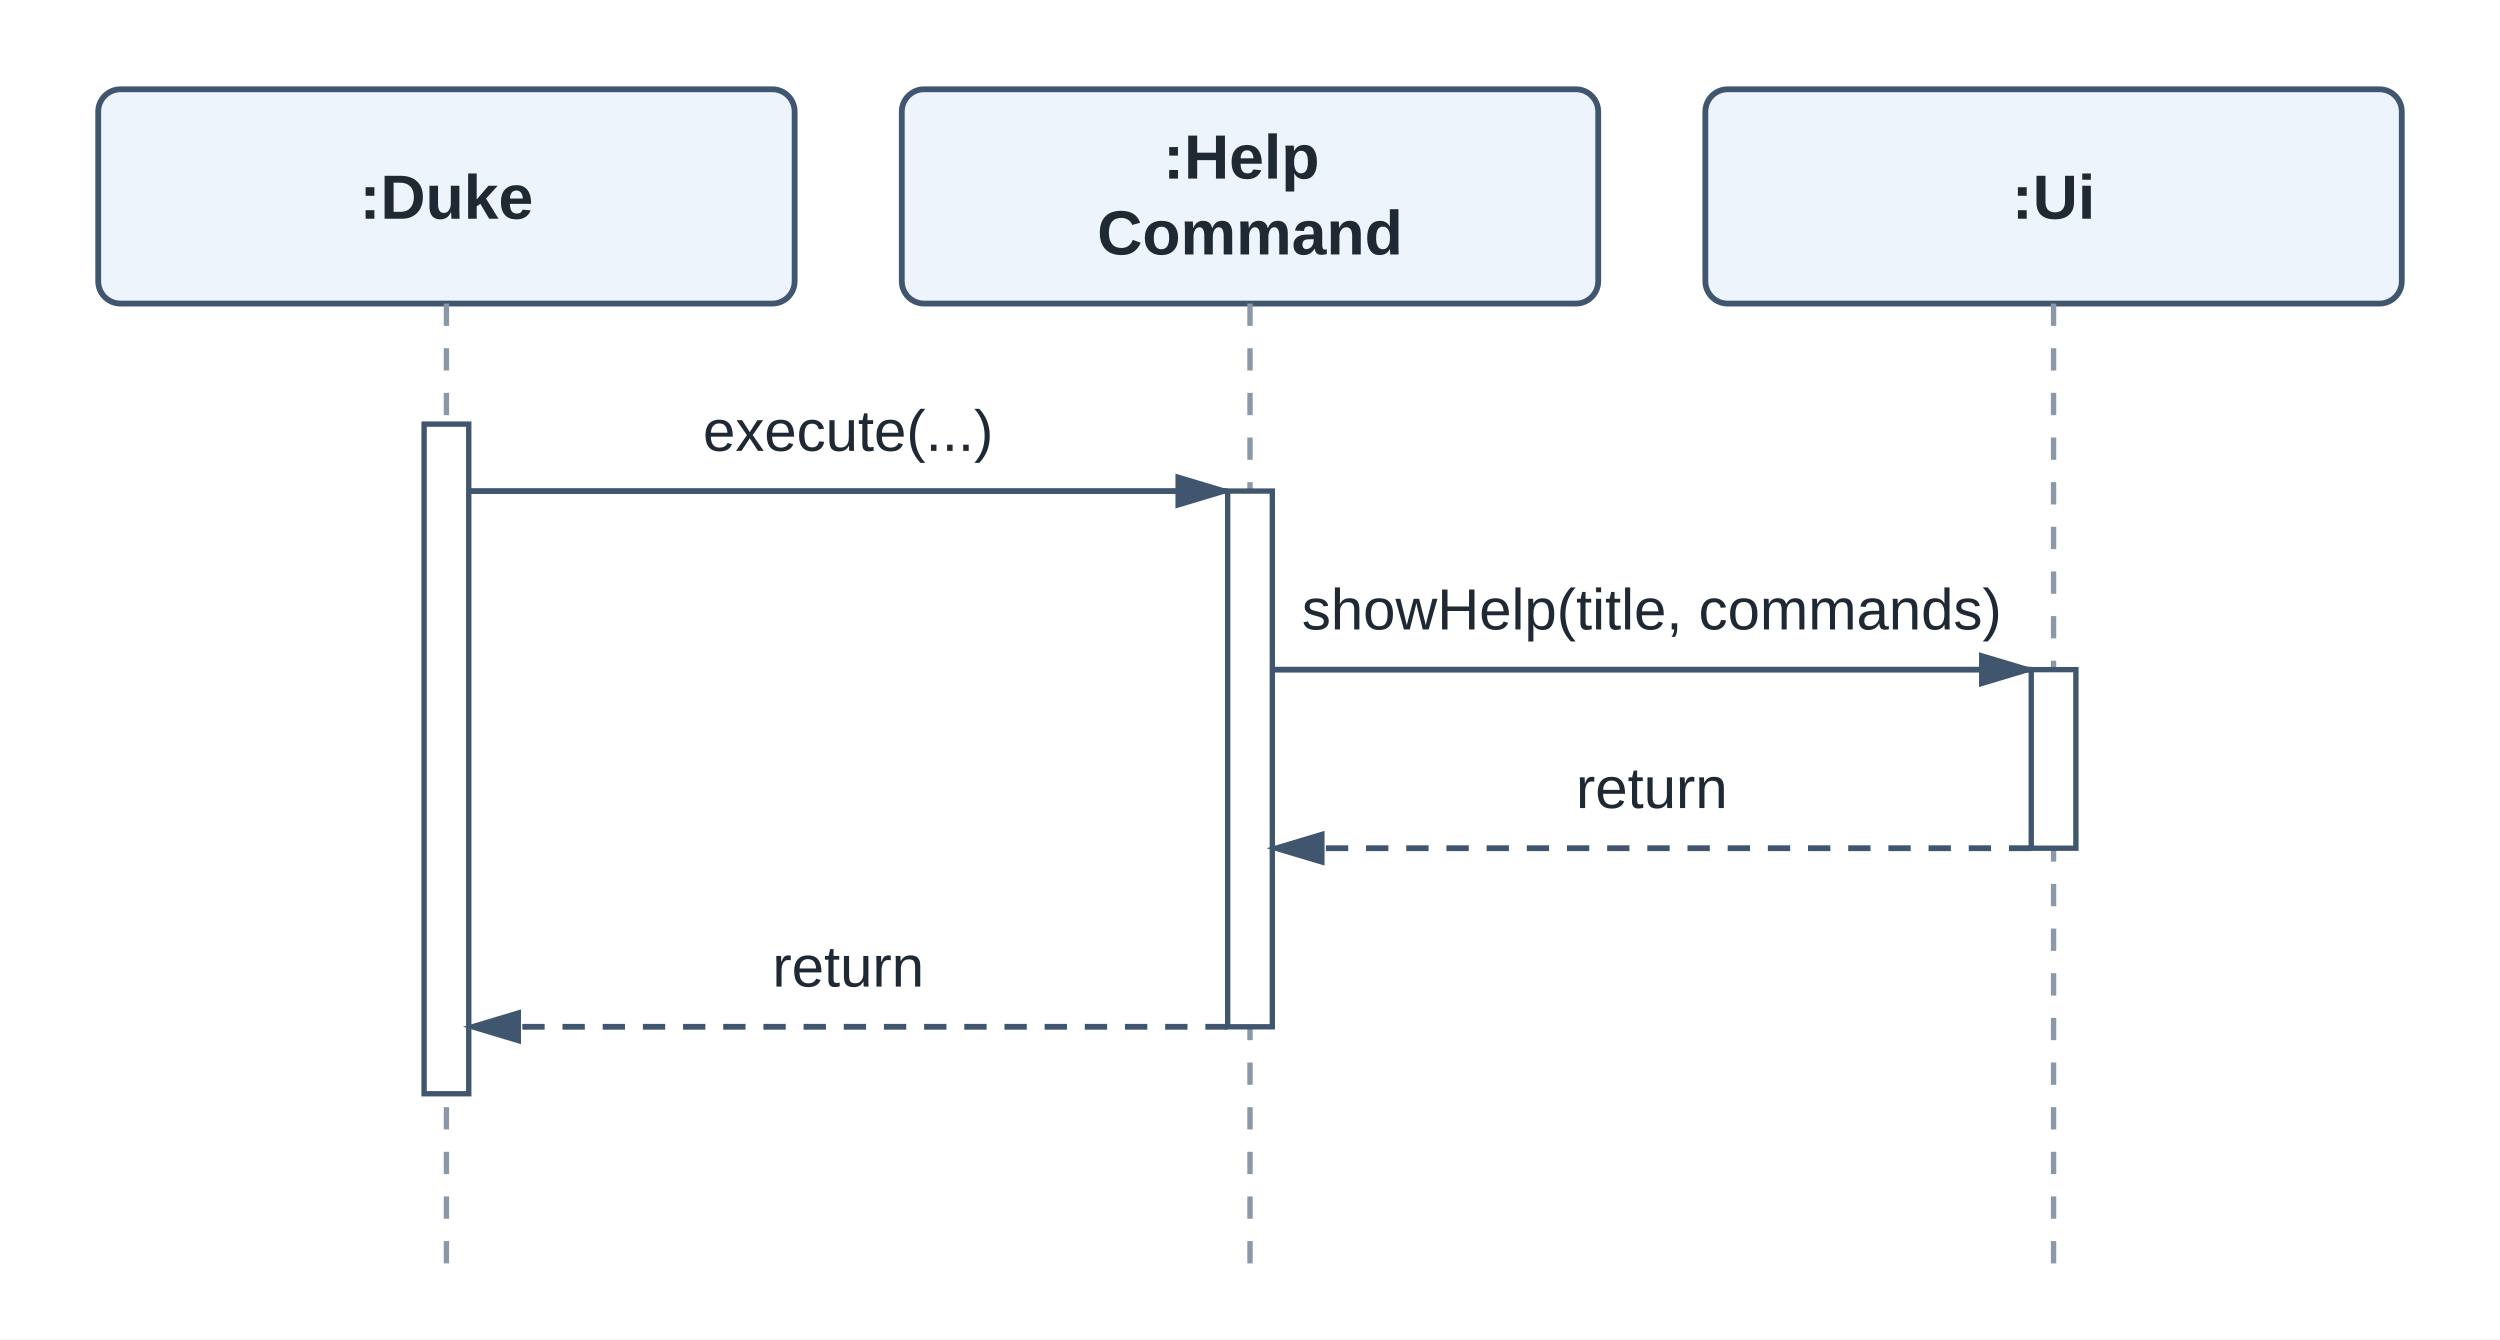
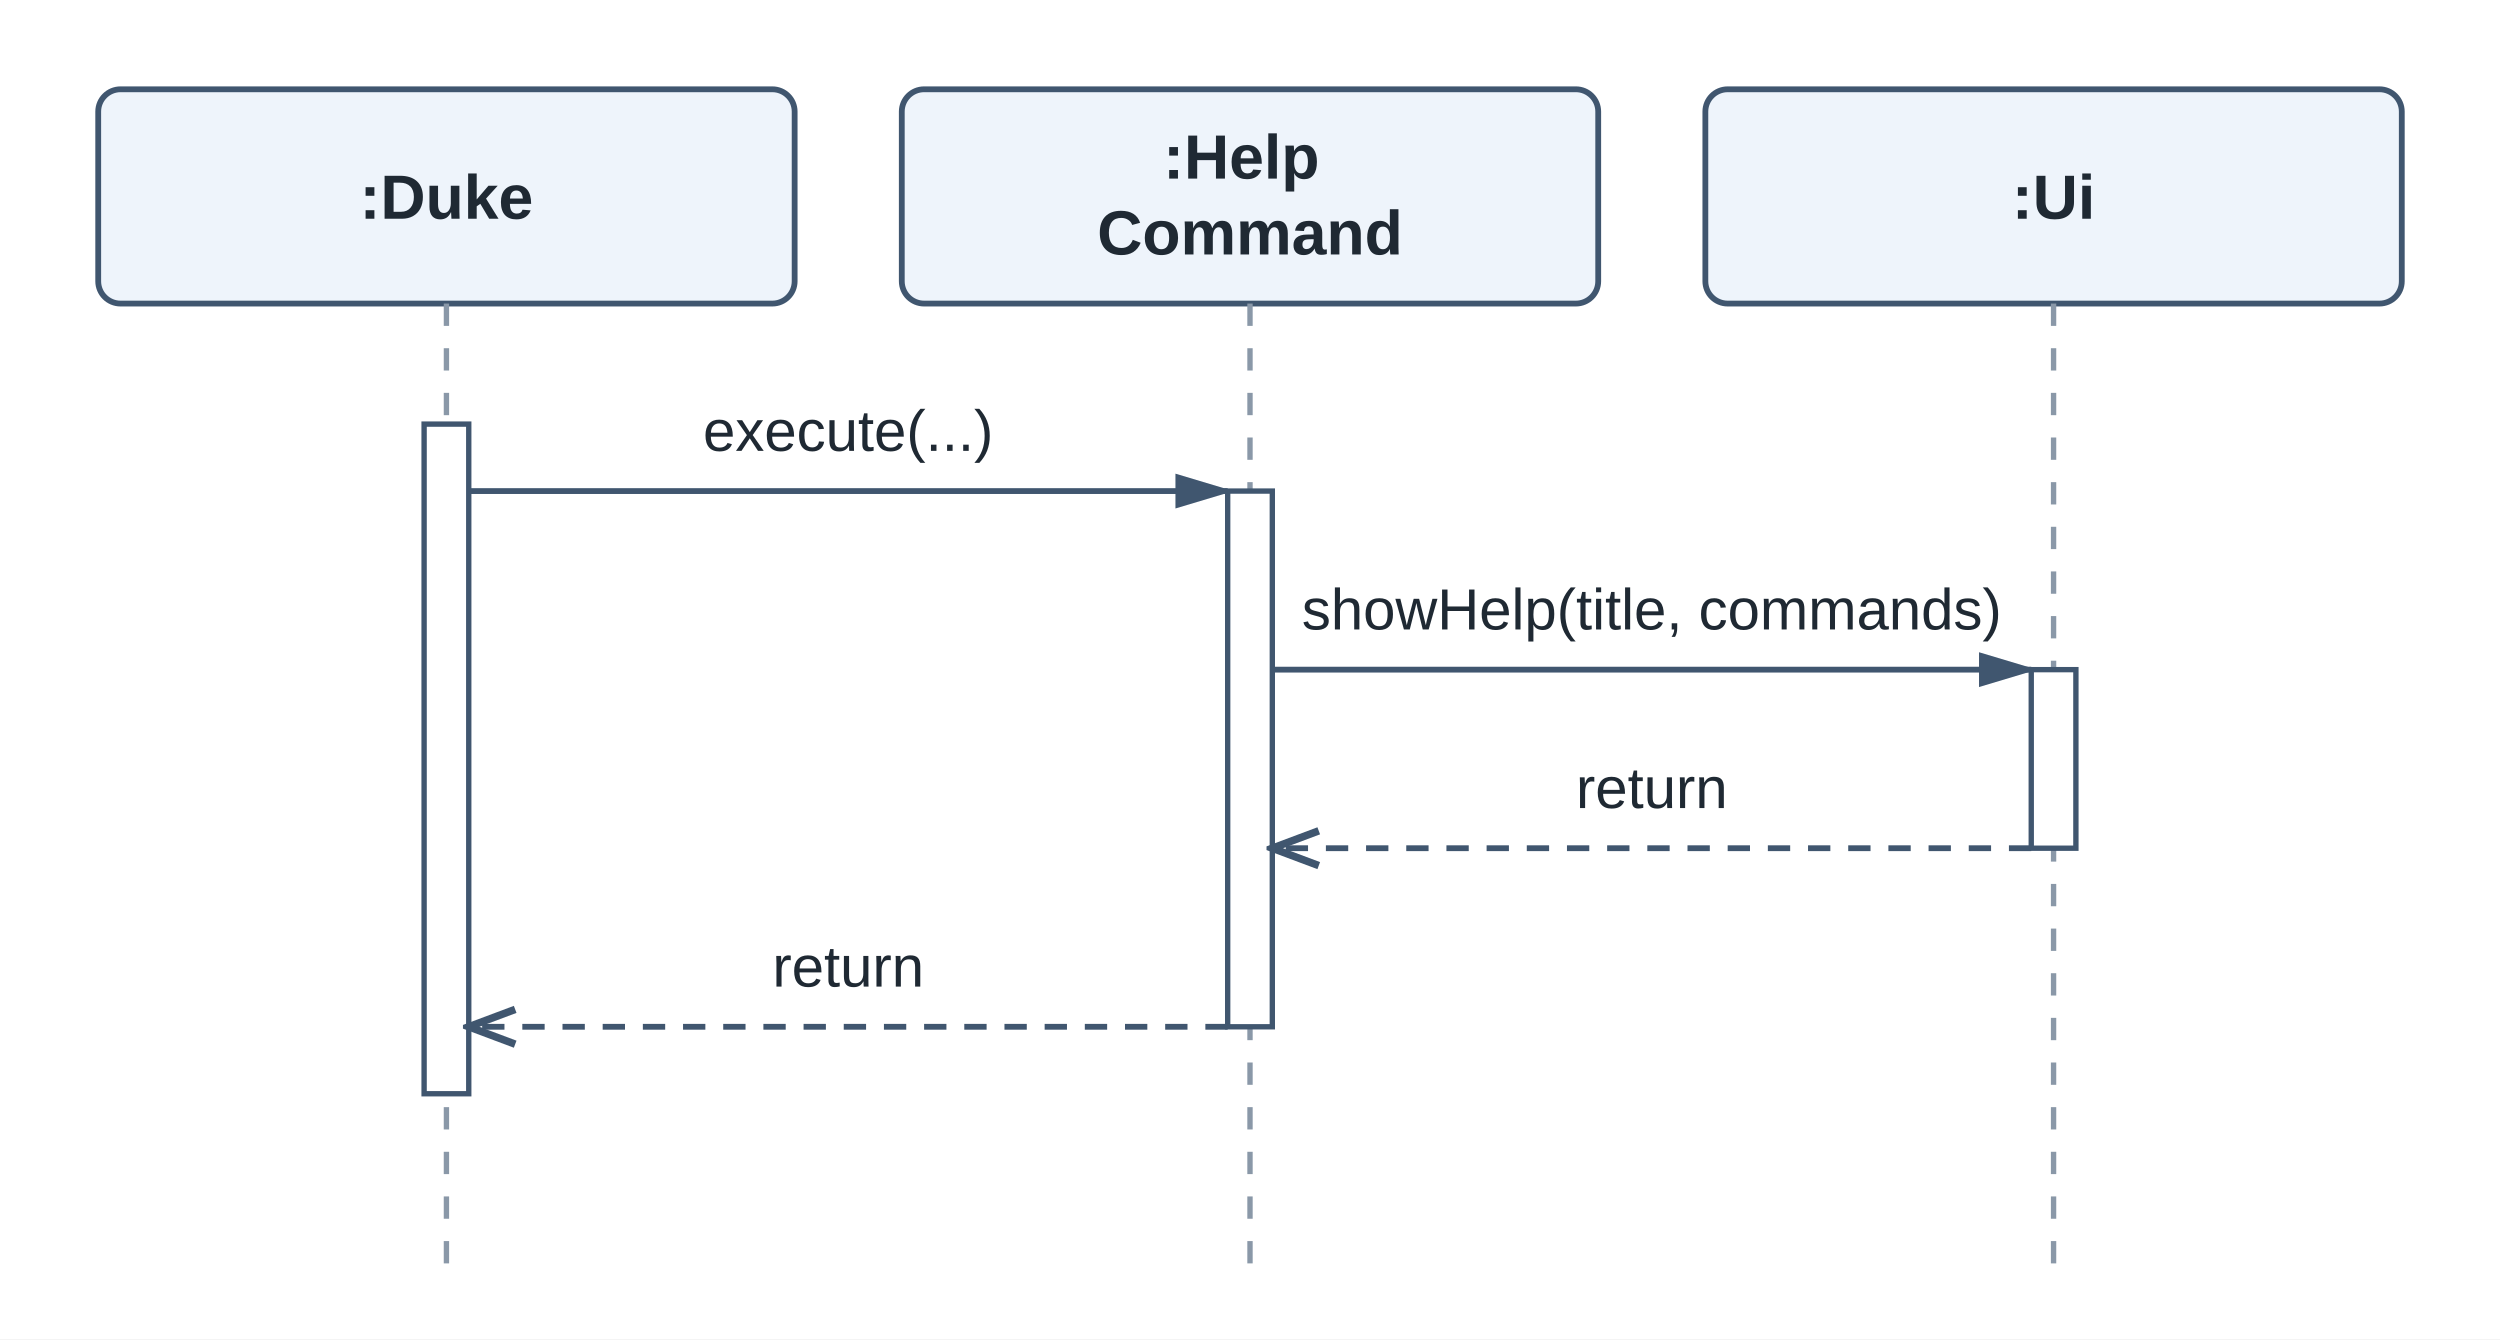
<svg xmlns="http://www.w3.org/2000/svg" width="560" height="300" viewBox="0 0 560 300" role="img" aria-labelledby="title desc">
  <defs>
    <marker id="arrow" markerWidth="10" markerHeight="10" refX="9" refY="3" orient="auto">
      <path d="M0,0 L10,3 L0,6 Z" fill="#40566f" />
+     </marker>
+     <marker id="return-arrow" markerWidth="10" markerHeight="8" refX="9" refY="4" orient="auto">
+       <path d="M1,1 L9,4 L1,7" fill="none" stroke="#40566f" stroke-width="1.3" />
    </marker>
    <style>
      .head { fill:#eef4fb; stroke:#40566f; stroke-width:1.3; }
      .name { fill:#1f2933; font:bold 14px Arial,sans-serif; text-anchor:middle; }
      .life { stroke:#8a98a8; stroke-width:1.2; stroke-dasharray:5 5; }
      .msg { stroke:#40566f; stroke-width:1.3; marker-end:url(#arrow); }
      .text { fill:#1f2933; font:13px Arial,sans-serif; text-anchor:middle; }
      .activation { fill:#ffffff; stroke:#40566f; stroke-width:1.2; }
    </style>
  </defs>
  <rect width="560" height="300" fill="white" />
  <rect class="head" x="22" y="20" width="156" height="48" rx="5" />
  <text class="name">
    <tspan x="100" y="49">:Duke</tspan>
  </text>
  <line class="life" x1="100" y1="68" x2="100" y2="285" />
  <rect class="head" x="202" y="20" width="156" height="48" rx="5" />
  <text class="name">
    <tspan x="280" y="40">:Help</tspan>
    <tspan x="280" y="57">Command</tspan>
  </text>
  <line class="life" x1="280" y1="68" x2="280" y2="285" />
  <rect class="head" x="382" y="20" width="156" height="48" rx="5" />
  <text class="name">
    <tspan x="460" y="49">:Ui</tspan>
  </text>
  <line class="life" x1="460" y1="68" x2="460" y2="285" />
  <rect class="activation" x="95" y="95" width="10" height="150" />
  <rect class="activation" x="455" y="150" width="10" height="40" />
  <rect class="activation" x="275" y="110" width="10" height="120" />
  <line class="msg" x1="105" y1="110" x2="275" y2="110" />
  <text class="text" x="190" y="101">execute(...)</text>
  <line class="msg" x1="285" y1="150" x2="455" y2="150" />
  <text class="text" x="370" y="141">showHelp(title, commands)</text>
-   <line class="msg" x1="455" y1="190" x2="285" y2="190" stroke-dasharray="5 4" />
+   <line class="msg" x1="455" y1="190" x2="285" y2="190" stroke-dasharray="5 4" style="marker-end:url(#return-arrow)" />
  <text class="text" x="370" y="181">return</text>
-   <line class="msg" x1="275" y1="230" x2="105" y2="230" stroke-dasharray="5 4" />
+   <line class="msg" x1="275" y1="230" x2="105" y2="230" stroke-dasharray="5 4" style="marker-end:url(#return-arrow)" />
  <text class="text" x="190" y="221">return</text>
</svg>
